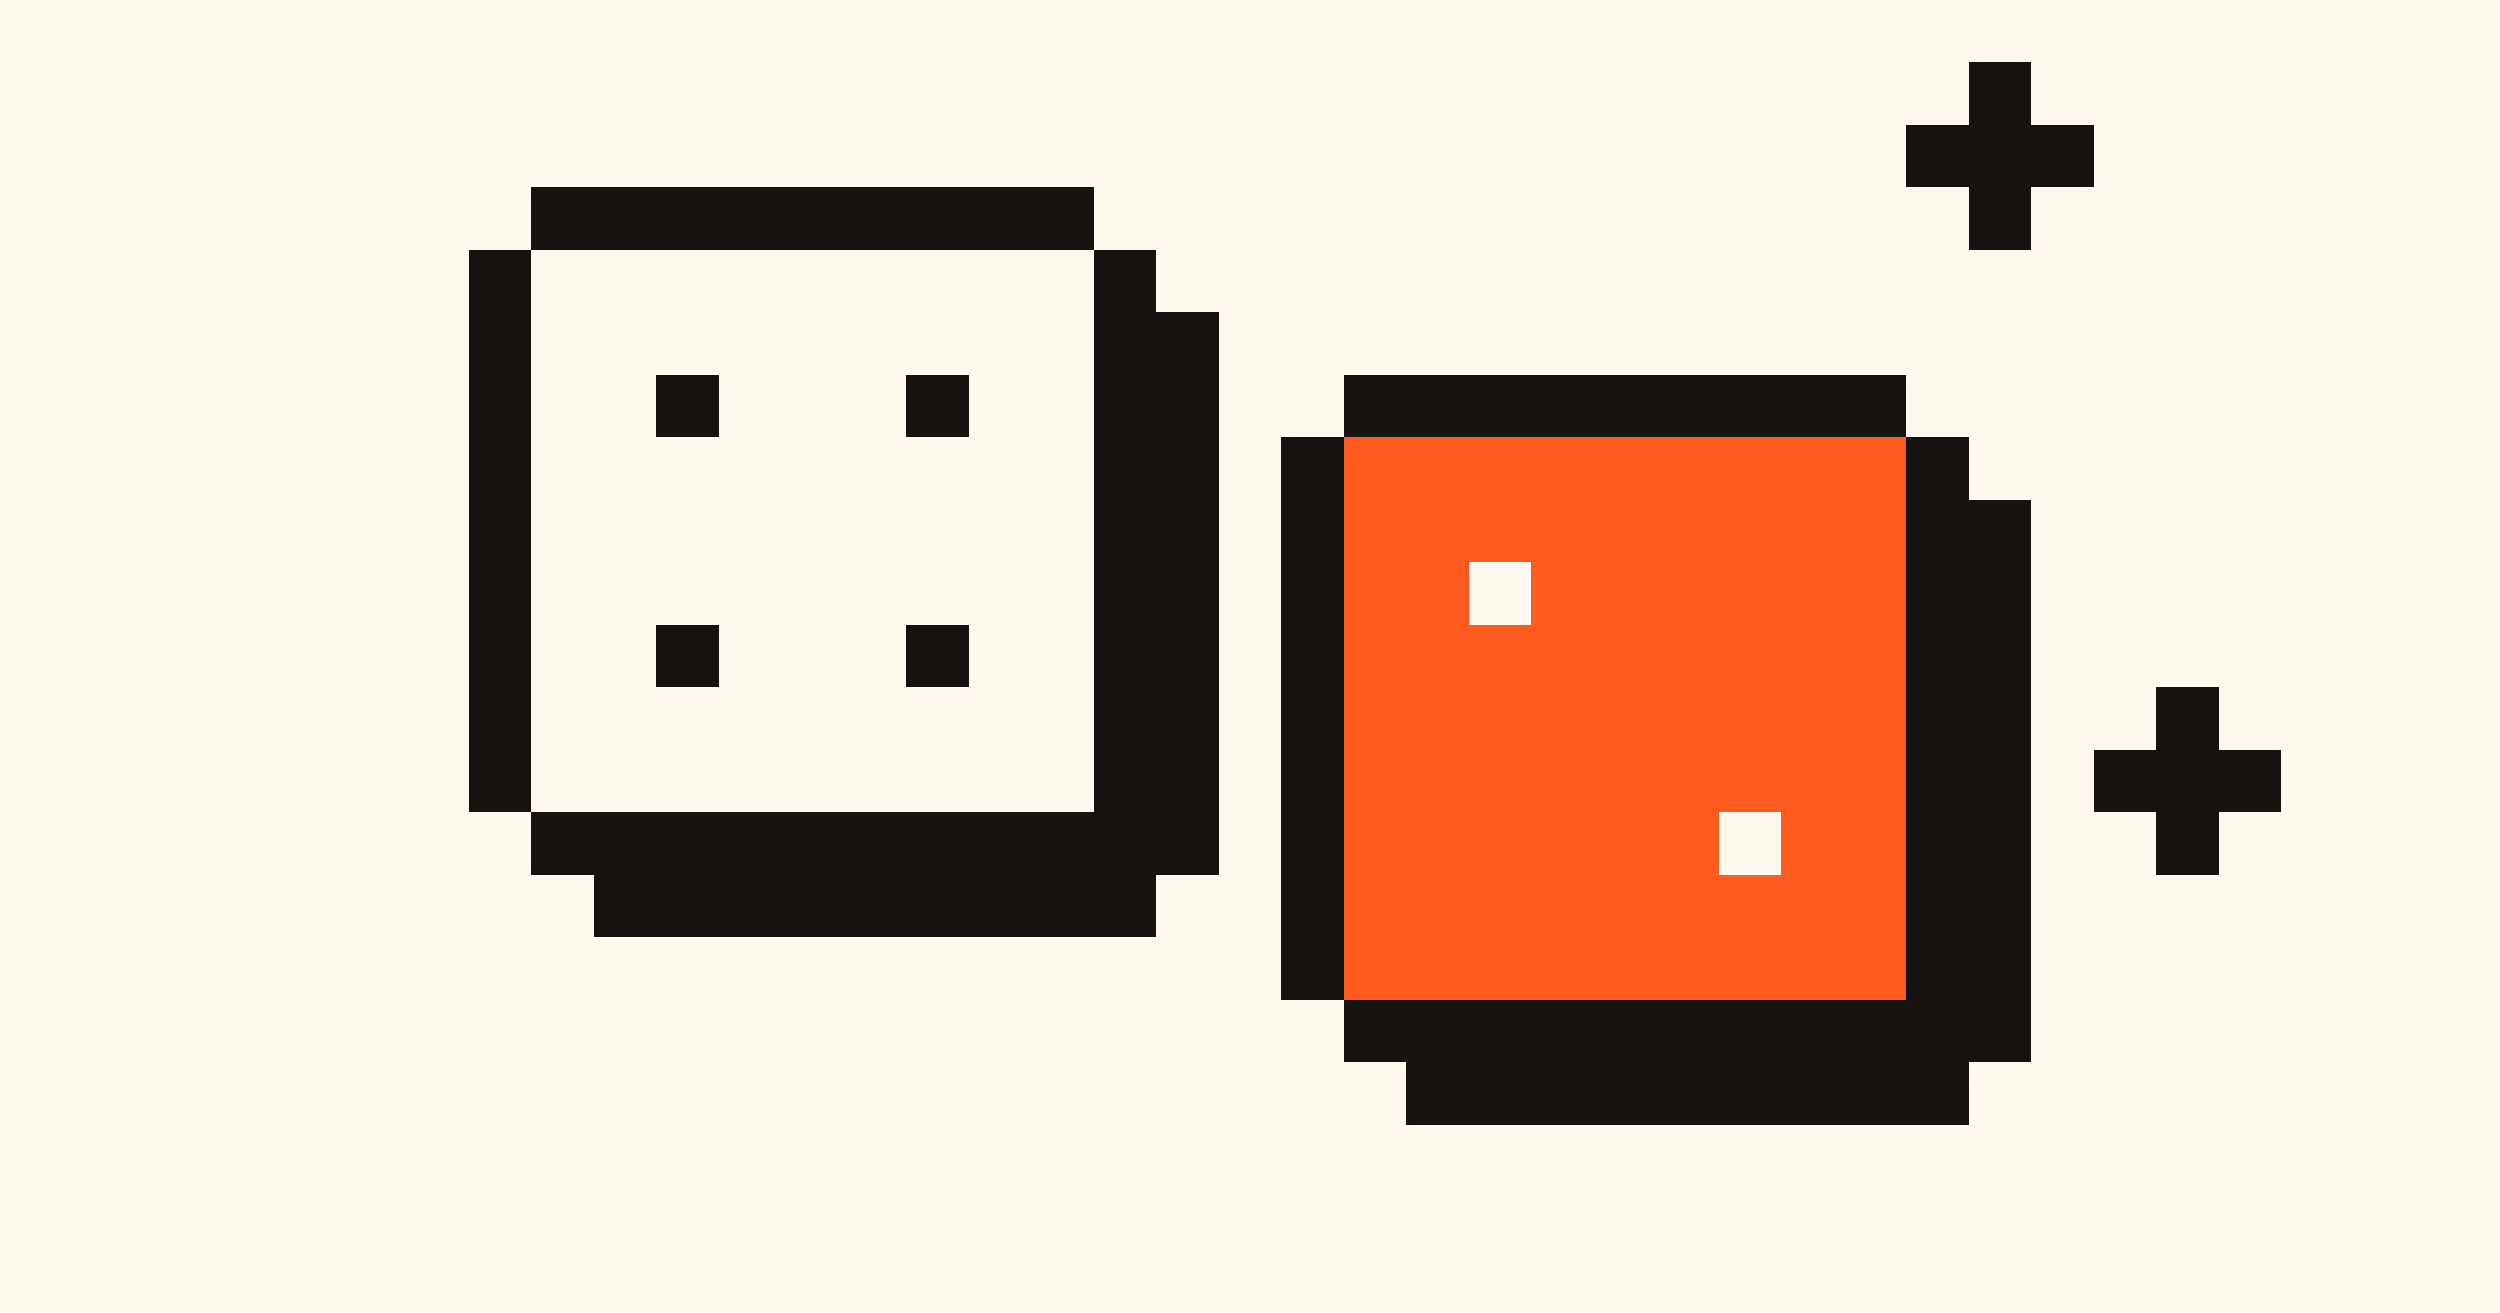
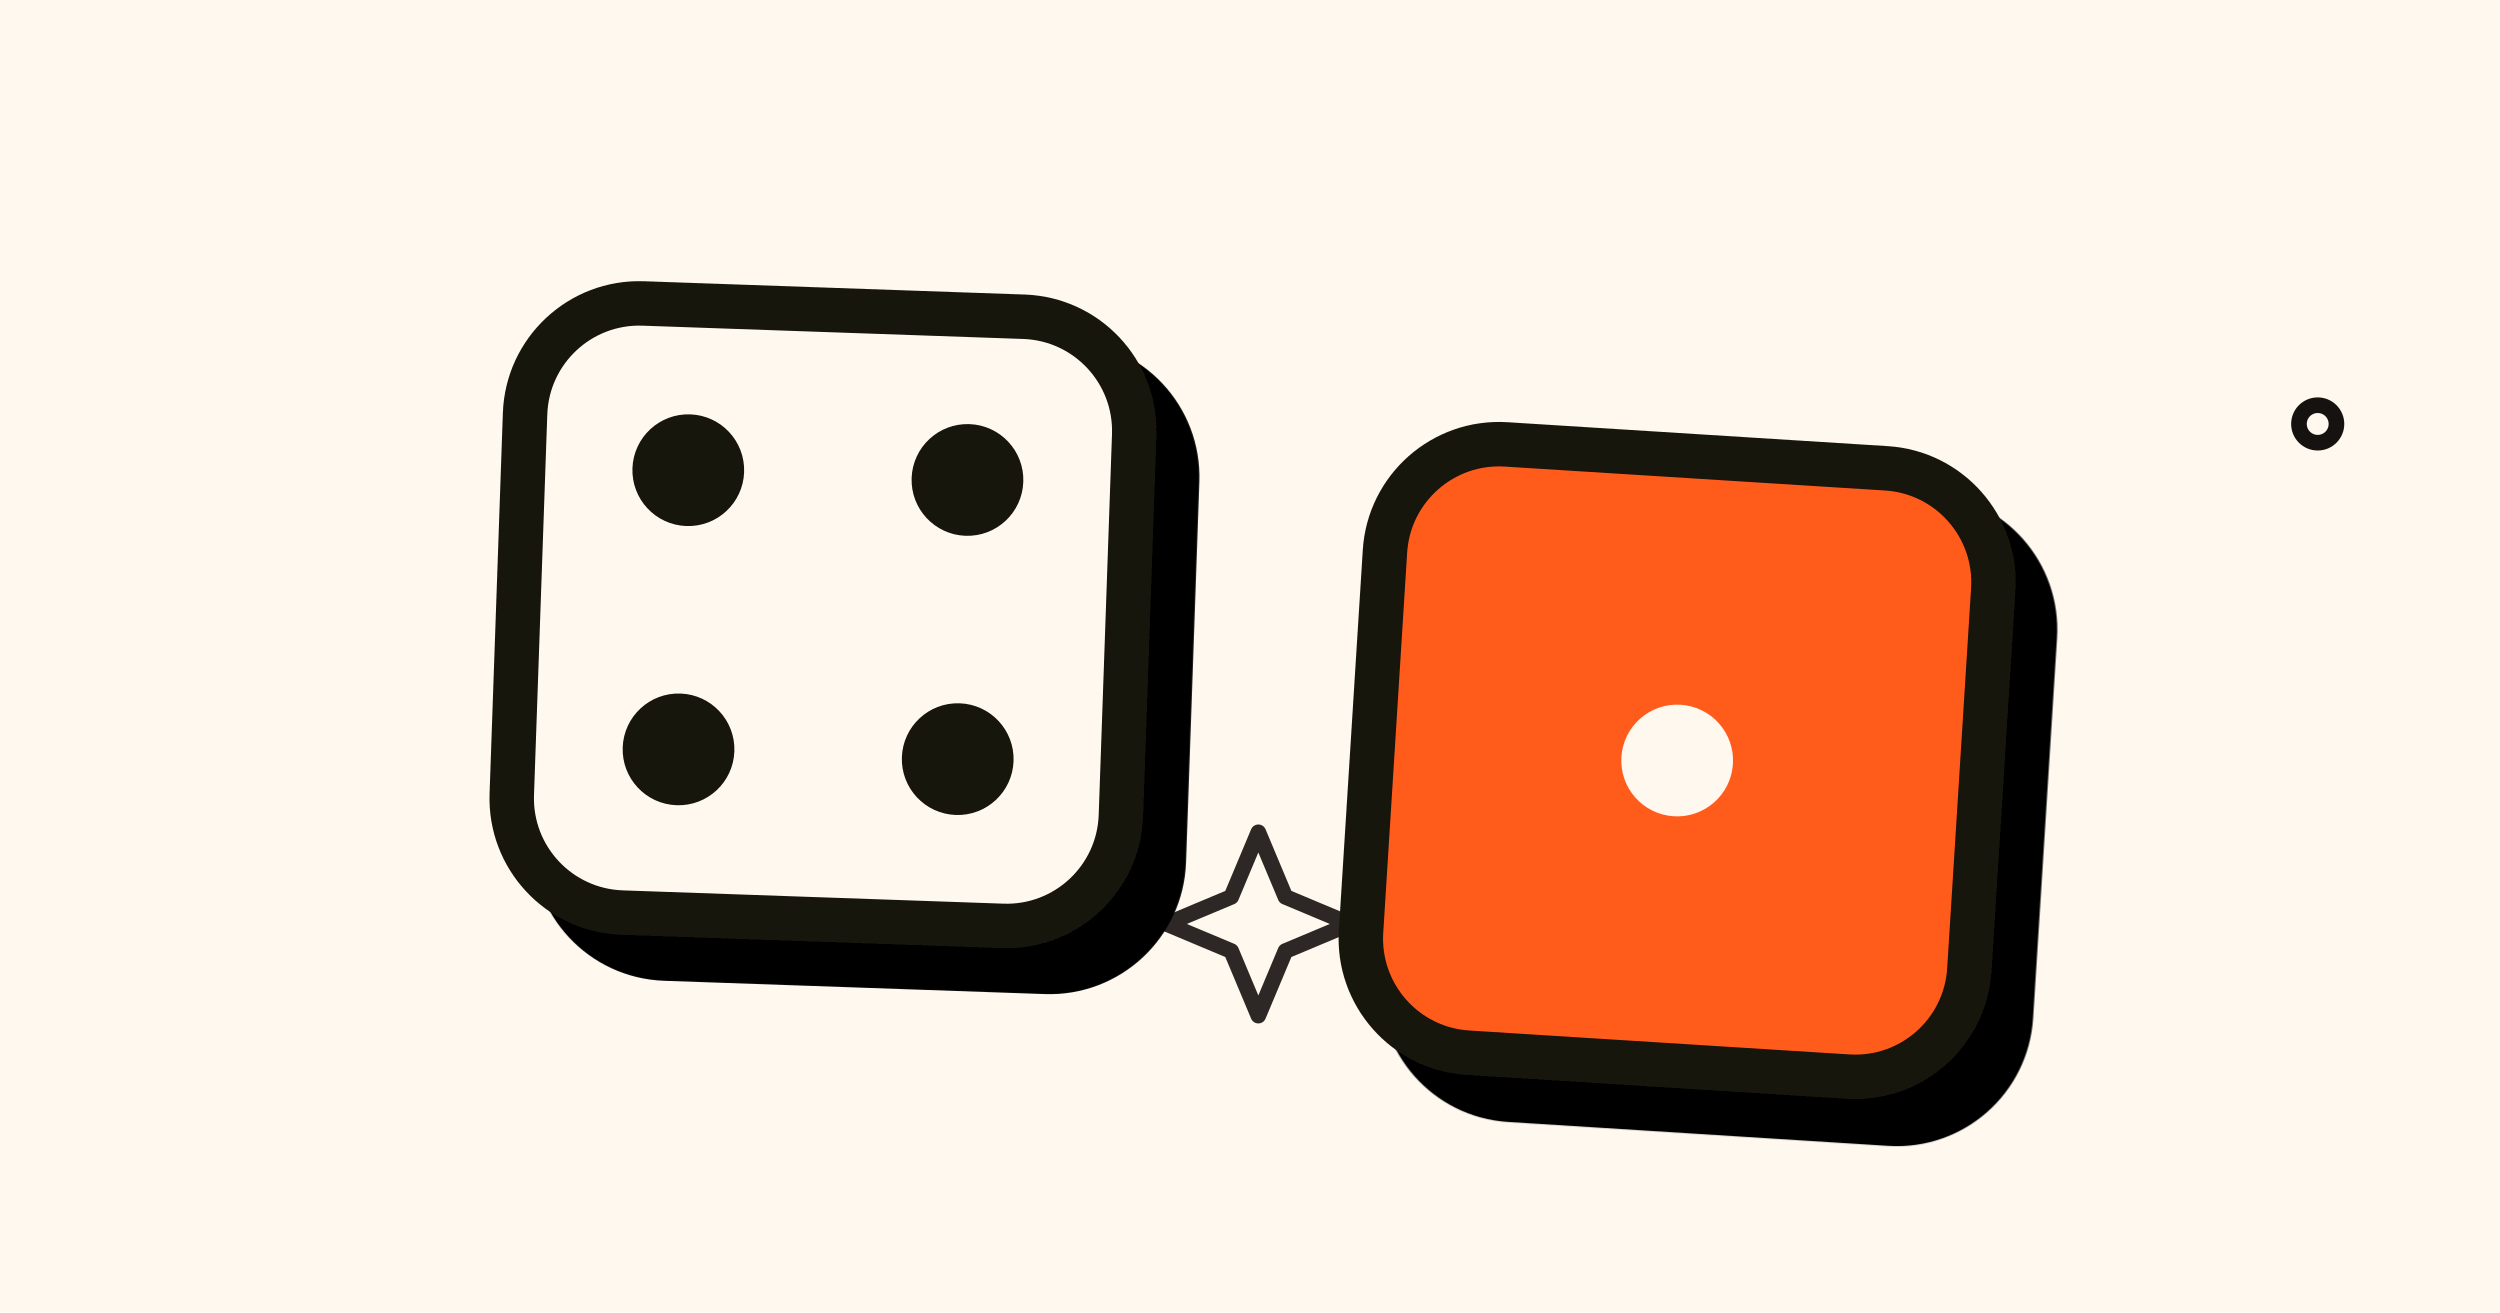
- <svg xmlns="http://www.w3.org/2000/svg" viewBox="0 0 240 126" width="240" height="126" shape-rendering="crispEdges">
+ <svg xmlns="http://www.w3.org/2000/svg" viewBox="0 0 240 126" width="240" height="126">
+   <defs>
+     <filter id="h" x="-15%" y="-15%" width="140%" height="140%">
+       <feOffset in="SourceAlpha" dx="3.5" dy="3.5" result="s" />
+       <feMerge>
+         <feMergeNode in="s" />
+         <feMergeNode in="SourceGraphic" />
+       </feMerge>
+     </filter>
+   </defs>
  <rect width="240" height="126" fill="#FFF8EE" />
-   <rect x="21" y="48" width="6" height="6" fill="#FFF8EE" />
-   <rect x="15" y="54" width="6" height="6" fill="#FFF8EE" />
-   <rect x="21" y="54" width="6" height="6" fill="#FFF8EE" />
-   <rect x="27" y="54" width="6" height="6" fill="#FFF8EE" />
-   <rect x="21" y="60" width="6" height="6" fill="#FFF8EE" />
-   <rect x="207" y="66" width="6" height="6" fill="#16120F" />
-   <rect x="201" y="72" width="6" height="6" fill="#16120F" />
-   <rect x="207" y="72" width="6" height="6" fill="#16120F" />
-   <rect x="213" y="72" width="6" height="6" fill="#16120F" />
-   <rect x="207" y="78" width="6" height="6" fill="#16120F" />
-   <rect x="189" y="6" width="6" height="6" fill="#16120F" />
-   <rect x="183" y="12" width="6" height="6" fill="#16120F" />
-   <rect x="189" y="12" width="6" height="6" fill="#16120F" />
-   <rect x="195" y="12" width="6" height="6" fill="#16120F" />
-   <rect x="189" y="18" width="6" height="6" fill="#16120F" />
-   <rect x="111" y="30" width="6" height="6" fill="#16120F" />
-   <rect x="111" y="36" width="6" height="6" fill="#16120F" />
-   <rect x="111" y="42" width="6" height="6" fill="#16120F" />
-   <rect x="111" y="48" width="6" height="6" fill="#16120F" />
-   <rect x="189" y="48" width="6" height="6" fill="#16120F" />
-   <rect x="111" y="54" width="6" height="6" fill="#16120F" />
-   <rect x="189" y="54" width="6" height="6" fill="#16120F" />
-   <rect x="111" y="60" width="6" height="6" fill="#16120F" />
-   <rect x="189" y="60" width="6" height="6" fill="#16120F" />
-   <rect x="111" y="66" width="6" height="6" fill="#16120F" />
-   <rect x="189" y="66" width="6" height="6" fill="#16120F" />
-   <rect x="111" y="72" width="6" height="6" fill="#16120F" />
-   <rect x="189" y="72" width="6" height="6" fill="#16120F" />
-   <rect x="105" y="78" width="12" height="6" fill="#16120F" />
-   <rect x="189" y="78" width="6" height="6" fill="#16120F" />
-   <rect x="57" y="84" width="54" height="6" fill="#16120F" />
-   <rect x="189" y="84" width="6" height="6" fill="#16120F" />
-   <rect x="189" y="90" width="6" height="6" fill="#16120F" />
-   <rect x="183" y="96" width="12" height="6" fill="#16120F" />
-   <rect x="135" y="102" width="54" height="6" fill="#16120F" />
-   <rect x="51" y="18" width="54" height="6" fill="#16120F" />
-   <rect x="45" y="24" width="6" height="6" fill="#16120F" />
-   <rect x="105" y="24" width="6" height="6" fill="#16120F" />
-   <rect x="45" y="30" width="6" height="6" fill="#16120F" />
-   <rect x="105" y="30" width="6" height="6" fill="#16120F" />
-   <rect x="45" y="36" width="6" height="6" fill="#16120F" />
-   <rect x="63" y="36" width="6" height="6" fill="#16120F" />
-   <rect x="87" y="36" width="6" height="6" fill="#16120F" />
-   <rect x="105" y="36" width="6" height="6" fill="#16120F" />
-   <rect x="129" y="36" width="54" height="6" fill="#16120F" />
-   <rect x="45" y="42" width="6" height="6" fill="#16120F" />
-   <rect x="105" y="42" width="6" height="6" fill="#16120F" />
-   <rect x="123" y="42" width="6" height="6" fill="#16120F" />
-   <rect x="183" y="42" width="6" height="6" fill="#16120F" />
-   <rect x="45" y="48" width="6" height="6" fill="#16120F" />
-   <rect x="105" y="48" width="6" height="6" fill="#16120F" />
-   <rect x="123" y="48" width="6" height="6" fill="#16120F" />
-   <rect x="183" y="48" width="6" height="6" fill="#16120F" />
-   <rect x="45" y="54" width="6" height="6" fill="#16120F" />
-   <rect x="105" y="54" width="6" height="6" fill="#16120F" />
-   <rect x="123" y="54" width="6" height="6" fill="#16120F" />
-   <rect x="183" y="54" width="6" height="6" fill="#16120F" />
-   <rect x="45" y="60" width="6" height="6" fill="#16120F" />
-   <rect x="63" y="60" width="6" height="6" fill="#16120F" />
-   <rect x="87" y="60" width="6" height="6" fill="#16120F" />
-   <rect x="105" y="60" width="6" height="6" fill="#16120F" />
-   <rect x="123" y="60" width="6" height="6" fill="#16120F" />
-   <rect x="183" y="60" width="6" height="6" fill="#16120F" />
-   <rect x="45" y="66" width="6" height="6" fill="#16120F" />
-   <rect x="105" y="66" width="6" height="6" fill="#16120F" />
-   <rect x="123" y="66" width="6" height="6" fill="#16120F" />
-   <rect x="183" y="66" width="6" height="6" fill="#16120F" />
-   <rect x="45" y="72" width="6" height="6" fill="#16120F" />
-   <rect x="105" y="72" width="6" height="6" fill="#16120F" />
-   <rect x="123" y="72" width="6" height="6" fill="#16120F" />
-   <rect x="183" y="72" width="6" height="6" fill="#16120F" />
-   <rect x="51" y="78" width="54" height="6" fill="#16120F" />
-   <rect x="123" y="78" width="6" height="6" fill="#16120F" />
-   <rect x="183" y="78" width="6" height="6" fill="#16120F" />
-   <rect x="123" y="84" width="6" height="6" fill="#16120F" />
-   <rect x="183" y="84" width="6" height="6" fill="#16120F" />
-   <rect x="123" y="90" width="6" height="6" fill="#16120F" />
-   <rect x="183" y="90" width="6" height="6" fill="#16120F" />
-   <rect x="129" y="96" width="54" height="6" fill="#16120F" />
-   <rect x="129" y="42" width="54" height="6" fill="#FF5B1F" />
-   <rect x="129" y="48" width="54" height="6" fill="#FF5B1F" />
-   <rect x="129" y="54" width="12" height="6" fill="#FF5B1F" />
-   <rect x="147" y="54" width="36" height="6" fill="#FF5B1F" />
-   <rect x="129" y="60" width="54" height="6" fill="#FF5B1F" />
-   <rect x="129" y="66" width="54" height="6" fill="#FF5B1F" />
-   <rect x="129" y="72" width="54" height="6" fill="#FF5B1F" />
-   <rect x="129" y="78" width="36" height="6" fill="#FF5B1F" />
-   <rect x="171" y="78" width="12" height="6" fill="#FF5B1F" />
-   <rect x="129" y="84" width="54" height="6" fill="#FF5B1F" />
-   <rect x="129" y="90" width="54" height="6" fill="#FF5B1F" />
-   <rect x="51" y="24" width="54" height="6" fill="#FFF8EE" />
-   <rect x="51" y="30" width="54" height="6" fill="#FFF8EE" />
-   <rect x="51" y="36" width="12" height="6" fill="#FFF8EE" />
-   <rect x="69" y="36" width="18" height="6" fill="#FFF8EE" />
-   <rect x="93" y="36" width="12" height="6" fill="#FFF8EE" />
-   <rect x="51" y="42" width="54" height="6" fill="#FFF8EE" />
-   <rect x="51" y="48" width="54" height="6" fill="#FFF8EE" />
-   <rect x="51" y="54" width="54" height="6" fill="#FFF8EE" />
-   <rect x="141" y="54" width="6" height="6" fill="#FFF8EE" />
-   <rect x="51" y="60" width="12" height="6" fill="#FFF8EE" />
-   <rect x="69" y="60" width="18" height="6" fill="#FFF8EE" />
-   <rect x="93" y="60" width="12" height="6" fill="#FFF8EE" />
-   <rect x="51" y="66" width="54" height="6" fill="#FFF8EE" />
-   <rect x="51" y="72" width="54" height="6" fill="#FFF8EE" />
-   <rect x="165" y="78" width="6" height="6" fill="#FFF8EE" />
+   <circle cx="81.2" cy="85.1" r="2.1" fill="#FFF8EE" stroke="#16120F" stroke-width="1.5" />
+   <path d="M120.8 79.9l2.6 6.2 6.2 2.6-6.2 2.6-2.6 6.2-2.6-6.2-6.2-2.6 6.2-2.6z" fill="#FFF8EE" stroke="#16120F" stroke-width="1.5" stroke-linejoin="round" opacity=".9" />
+   <circle cx="222.5" cy="40.7" r="1.8" fill="#FFF8EE" stroke="#16120F" stroke-width="1.5" />
+   <circle cx="69.2" cy="86.7" r="1.8" fill="#FFF8EE" stroke="#16120F" stroke-width="1.5" />
+   <g transform="translate(40.0 20.0) rotate(2.0 39.0 39.0) scale(1.219)" filter="url(#h)">
+     <rect x="8" y="8" width="48" height="48" rx="9" fill="#FFF8EE" stroke="#16120F" stroke-width="3.5" stroke-linejoin="round" stroke-linecap="round" />
+     <circle cx="21" cy="21" r="4.4" fill="#16120F" />
+     <circle cx="43" cy="21" r="4.4" fill="#16120F" />
+     <circle cx="21" cy="43" r="4.4" fill="#16120F" />
+     <circle cx="43" cy="43" r="4.4" fill="#16120F" />
+   </g>
+   <g transform="translate(122.0 34.0) rotate(3.6 39.0 39.0) scale(1.219)" filter="url(#h)">
+     <rect x="8" y="8" width="48" height="48" rx="9" fill="#FF5B1F" stroke="#16120F" stroke-width="3.5" stroke-linejoin="round" stroke-linecap="round" />
+     <circle cx="32" cy="32" r="4.4" fill="#FFF8EE" />
+   </g>
</svg>
